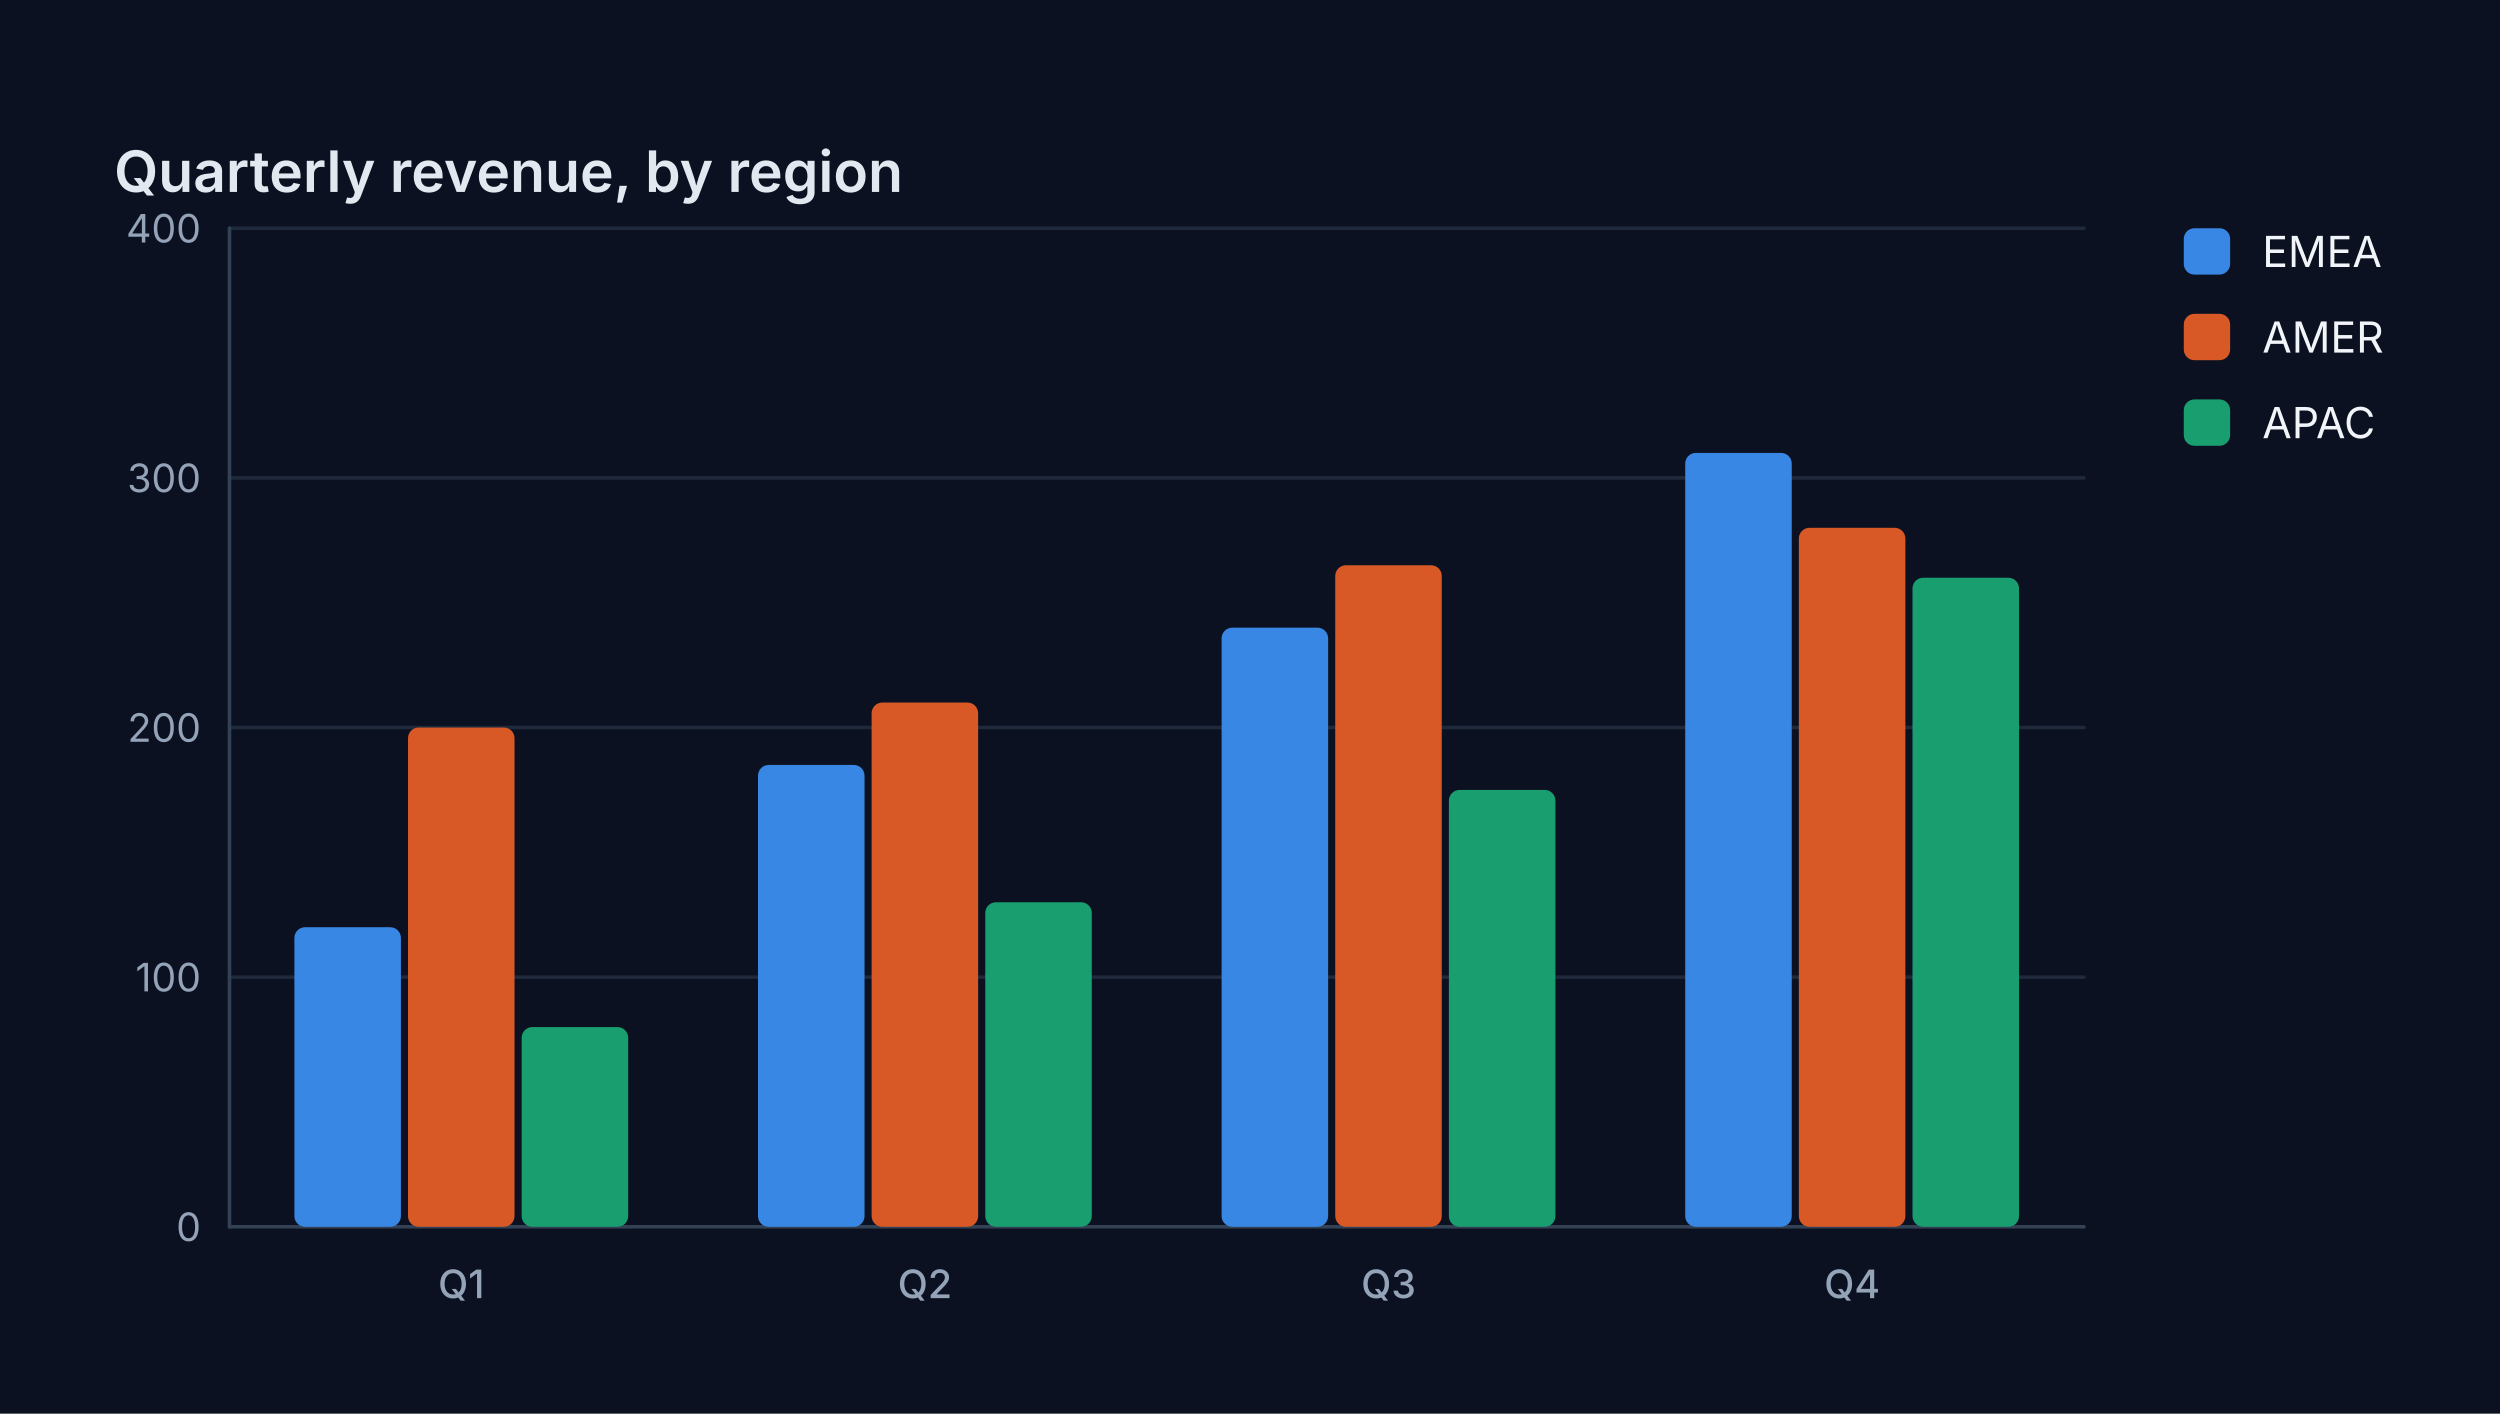
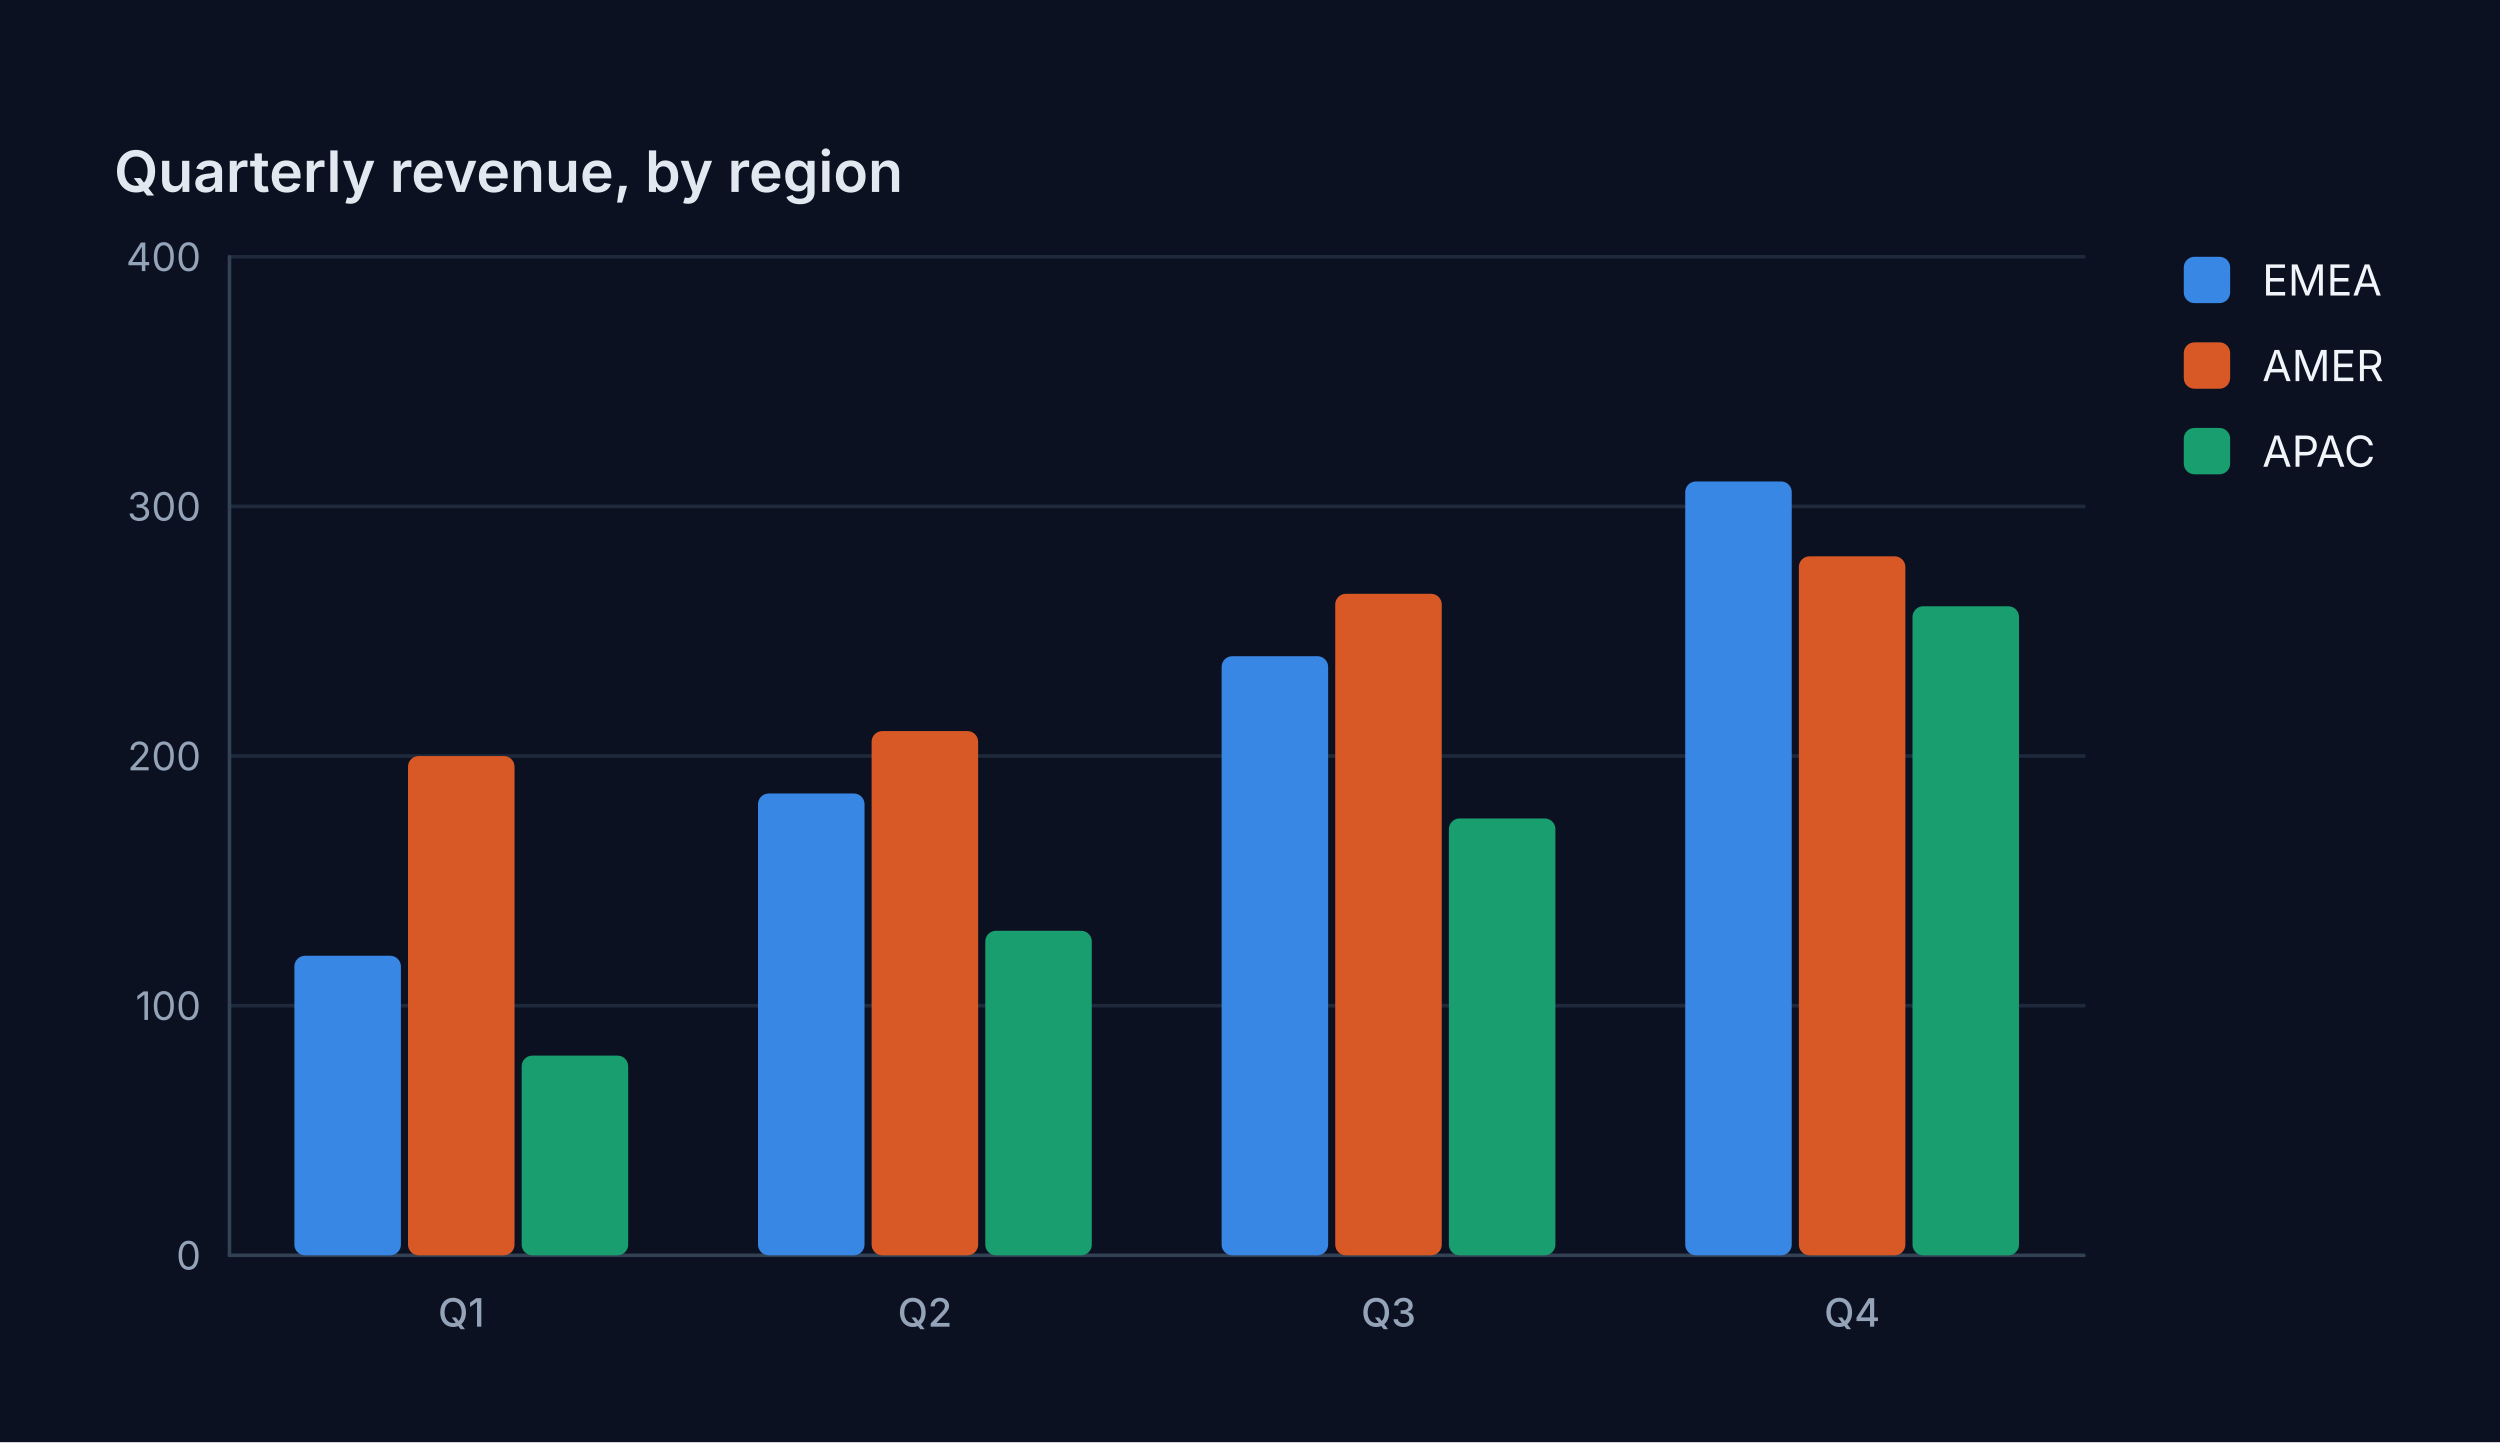
- <svg xmlns="http://www.w3.org/2000/svg" width="701.02" height="396.4" viewBox="0 0 701.02 396.4">
-   <rect x="0" y="0" width="701.02" height="396.4" fill="#0b1120" />
+ <svg xmlns="http://www.w3.org/2000/svg" width="701.02" height="404.4" viewBox="0 0 701.02 404.4">
+   <rect x="0" y="0" width="701.02" height="404.4" fill="#0b1120" />
  <g transform="translate(32,32)">
-     <line x1="32.35" y1="312" x2="552.35" y2="312" stroke="#334155" stroke-width="1" stroke-linecap="round" />
-     <line x1="32.35" y1="242" x2="552.35" y2="242" stroke="#1e293b" stroke-width="1" stroke-linecap="round" />
-     <line x1="32.35" y1="172" x2="552.35" y2="172" stroke="#1e293b" stroke-width="1" stroke-linecap="round" />
-     <line x1="32.35" y1="102" x2="552.35" y2="102" stroke="#1e293b" stroke-width="1" stroke-linecap="round" />
-     <line x1="32.35" y1="32" x2="552.35" y2="32" stroke="#1e293b" stroke-width="1" stroke-linecap="round" />
-     <line x1="32.35" y1="32" x2="32.35" y2="312" stroke="#334155" stroke-width="1" stroke-linecap="round" />
-     <rect x="50.55" y="228" width="29.87" height="84" rx="3" fill="#3987e5" stroke="none" stroke-width="0" />
-     <rect x="180.55" y="182.5" width="29.87" height="129.5" rx="3" fill="#3987e5" stroke="none" stroke-width="0" />
-     <rect x="310.55" y="144" width="29.87" height="168" rx="3" fill="#3987e5" stroke="none" stroke-width="0" />
-     <rect x="440.55" y="95" width="29.87" height="217" rx="3" fill="#3987e5" stroke="none" stroke-width="0" />
-     <rect x="82.41" y="172" width="29.87" height="140" rx="3" fill="#d95926" stroke="none" stroke-width="0" />
-     <rect x="212.41" y="165" width="29.87" height="147" rx="3" fill="#d95926" stroke="none" stroke-width="0" />
-     <rect x="342.41" y="126.5" width="29.87" height="185.5" rx="3" fill="#d95926" stroke="none" stroke-width="0" />
-     <rect x="472.41" y="116" width="29.87" height="196" rx="3" fill="#d95926" stroke="none" stroke-width="0" />
-     <rect x="114.28" y="256" width="29.87" height="56" rx="3" fill="#199e70" stroke="none" stroke-width="0" />
-     <rect x="244.28" y="221" width="29.87" height="91" rx="3" fill="#199e70" stroke="none" stroke-width="0" />
-     <rect x="374.28" y="189.5" width="29.87" height="122.5" rx="3" fill="#199e70" stroke="none" stroke-width="0" />
-     <rect x="504.28" y="130" width="29.87" height="182" rx="3" fill="#199e70" stroke="none" stroke-width="0" />
-     <rect x="580.35" y="32" width="13" height="13" rx="3" fill="#3987e5" stroke="none" stroke-width="0" />
-     <rect x="580.35" y="56" width="13" height="13" rx="3" fill="#d95926" stroke="none" stroke-width="0" />
-     <rect x="580.35" y="80" width="13" height="13" rx="3" fill="#199e70" stroke="none" stroke-width="0" />
+     <line x1="32.35" y1="320" x2="552.35" y2="320" stroke="#334155" stroke-width="1" stroke-linecap="round" />
+     <line x1="32.35" y1="250" x2="552.35" y2="250" stroke="#1e293b" stroke-width="1" stroke-linecap="round" />
+     <line x1="32.35" y1="180" x2="552.35" y2="180" stroke="#1e293b" stroke-width="1" stroke-linecap="round" />
+     <line x1="32.35" y1="110" x2="552.35" y2="110" stroke="#1e293b" stroke-width="1" stroke-linecap="round" />
+     <line x1="32.35" y1="40" x2="552.35" y2="40" stroke="#1e293b" stroke-width="1" stroke-linecap="round" />
+     <line x1="32.35" y1="40" x2="32.35" y2="320" stroke="#334155" stroke-width="1" stroke-linecap="round" />
+     <rect x="50.55" y="236" width="29.87" height="84" rx="3" fill="#3987e5" stroke="none" stroke-width="0" />
+     <rect x="180.55" y="190.5" width="29.87" height="129.5" rx="3" fill="#3987e5" stroke="none" stroke-width="0" />
+     <rect x="310.55" y="152" width="29.87" height="168" rx="3" fill="#3987e5" stroke="none" stroke-width="0" />
+     <rect x="440.55" y="103" width="29.87" height="217" rx="3" fill="#3987e5" stroke="none" stroke-width="0" />
+     <rect x="82.41" y="180" width="29.87" height="140" rx="3" fill="#d95926" stroke="none" stroke-width="0" />
+     <rect x="212.41" y="173" width="29.87" height="147" rx="3" fill="#d95926" stroke="none" stroke-width="0" />
+     <rect x="342.41" y="134.5" width="29.87" height="185.5" rx="3" fill="#d95926" stroke="none" stroke-width="0" />
+     <rect x="472.41" y="124" width="29.87" height="196" rx="3" fill="#d95926" stroke="none" stroke-width="0" />
+     <rect x="114.28" y="264" width="29.87" height="56" rx="3" fill="#199e70" stroke="none" stroke-width="0" />
+     <rect x="244.28" y="229" width="29.87" height="91" rx="3" fill="#199e70" stroke="none" stroke-width="0" />
+     <rect x="374.28" y="197.5" width="29.87" height="122.5" rx="3" fill="#199e70" stroke="none" stroke-width="0" />
+     <rect x="504.28" y="138" width="29.87" height="182" rx="3" fill="#199e70" stroke="none" stroke-width="0" />
+     <rect x="580.35" y="40" width="13" height="13" rx="3" fill="#3987e5" stroke="none" stroke-width="0" />
+     <rect x="580.35" y="64" width="13" height="13" rx="3" fill="#d95926" stroke="none" stroke-width="0" />
+     <rect x="580.35" y="88" width="13" height="13" rx="3" fill="#199e70" stroke="none" stroke-width="0" />
    <text x="0" y="16" text-anchor="start" dominant-baseline="central" font-family="Inter, ui-sans-serif, system-ui, sans-serif" font-size="16" font-weight="600" fill="#e2e8f0">Quarterly revenue, by region</text>
-     <text x="24.35" y="312" text-anchor="end" dominant-baseline="central" font-family="Inter, ui-sans-serif, system-ui, sans-serif" font-size="11" font-weight="400" fill="#94a3b8">0</text>
-     <text x="24.35" y="242" text-anchor="end" dominant-baseline="central" font-family="Inter, ui-sans-serif, system-ui, sans-serif" font-size="11" font-weight="400" fill="#94a3b8">100</text>
-     <text x="24.35" y="172" text-anchor="end" dominant-baseline="central" font-family="Inter, ui-sans-serif, system-ui, sans-serif" font-size="11" font-weight="400" fill="#94a3b8">200</text>
-     <text x="24.35" y="102" text-anchor="end" dominant-baseline="central" font-family="Inter, ui-sans-serif, system-ui, sans-serif" font-size="11" font-weight="400" fill="#94a3b8">300</text>
-     <text x="24.35" y="32" text-anchor="end" dominant-baseline="central" font-family="Inter, ui-sans-serif, system-ui, sans-serif" font-size="11" font-weight="400" fill="#94a3b8">400</text>
-     <text x="97.35" y="328" text-anchor="middle" dominant-baseline="central" font-family="Inter, ui-sans-serif, system-ui, sans-serif" font-size="11" font-weight="500" fill="#94a3b8">Q1</text>
-     <text x="227.35" y="328" text-anchor="middle" dominant-baseline="central" font-family="Inter, ui-sans-serif, system-ui, sans-serif" font-size="11" font-weight="500" fill="#94a3b8">Q2</text>
-     <text x="357.35" y="328" text-anchor="middle" dominant-baseline="central" font-family="Inter, ui-sans-serif, system-ui, sans-serif" font-size="11" font-weight="500" fill="#94a3b8">Q3</text>
-     <text x="487.35" y="328" text-anchor="middle" dominant-baseline="central" font-family="Inter, ui-sans-serif, system-ui, sans-serif" font-size="11" font-weight="500" fill="#94a3b8">Q4</text>
-     <text x="602.35" y="38.5" text-anchor="start" dominant-baseline="central" font-family="Inter, ui-sans-serif, system-ui, sans-serif" font-size="12" font-weight="400" fill="#f1f5f9">EMEA</text>
-     <text x="602.35" y="62.5" text-anchor="start" dominant-baseline="central" font-family="Inter, ui-sans-serif, system-ui, sans-serif" font-size="12" font-weight="400" fill="#f1f5f9">AMER</text>
-     <text x="602.35" y="86.5" text-anchor="start" dominant-baseline="central" font-family="Inter, ui-sans-serif, system-ui, sans-serif" font-size="12" font-weight="400" fill="#f1f5f9">APAC</text>
+     <text x="24.35" y="320" text-anchor="end" dominant-baseline="central" font-family="Inter, ui-sans-serif, system-ui, sans-serif" font-size="11" font-weight="400" fill="#94a3b8">0</text>
+     <text x="24.35" y="250" text-anchor="end" dominant-baseline="central" font-family="Inter, ui-sans-serif, system-ui, sans-serif" font-size="11" font-weight="400" fill="#94a3b8">100</text>
+     <text x="24.35" y="180" text-anchor="end" dominant-baseline="central" font-family="Inter, ui-sans-serif, system-ui, sans-serif" font-size="11" font-weight="400" fill="#94a3b8">200</text>
+     <text x="24.35" y="110" text-anchor="end" dominant-baseline="central" font-family="Inter, ui-sans-serif, system-ui, sans-serif" font-size="11" font-weight="400" fill="#94a3b8">300</text>
+     <text x="24.35" y="40" text-anchor="end" dominant-baseline="central" font-family="Inter, ui-sans-serif, system-ui, sans-serif" font-size="11" font-weight="400" fill="#94a3b8">400</text>
+     <text x="97.35" y="336" text-anchor="middle" dominant-baseline="central" font-family="Inter, ui-sans-serif, system-ui, sans-serif" font-size="11" font-weight="500" fill="#94a3b8">Q1</text>
+     <text x="227.35" y="336" text-anchor="middle" dominant-baseline="central" font-family="Inter, ui-sans-serif, system-ui, sans-serif" font-size="11" font-weight="500" fill="#94a3b8">Q2</text>
+     <text x="357.35" y="336" text-anchor="middle" dominant-baseline="central" font-family="Inter, ui-sans-serif, system-ui, sans-serif" font-size="11" font-weight="500" fill="#94a3b8">Q3</text>
+     <text x="487.35" y="336" text-anchor="middle" dominant-baseline="central" font-family="Inter, ui-sans-serif, system-ui, sans-serif" font-size="11" font-weight="500" fill="#94a3b8">Q4</text>
+     <text x="602.35" y="46.5" text-anchor="start" dominant-baseline="central" font-family="Inter, ui-sans-serif, system-ui, sans-serif" font-size="12" font-weight="400" fill="#f1f5f9">EMEA</text>
+     <text x="602.35" y="70.5" text-anchor="start" dominant-baseline="central" font-family="Inter, ui-sans-serif, system-ui, sans-serif" font-size="12" font-weight="400" fill="#f1f5f9">AMER</text>
+     <text x="602.35" y="94.5" text-anchor="start" dominant-baseline="central" font-family="Inter, ui-sans-serif, system-ui, sans-serif" font-size="12" font-weight="400" fill="#f1f5f9">APAC</text>
  </g>
</svg>
